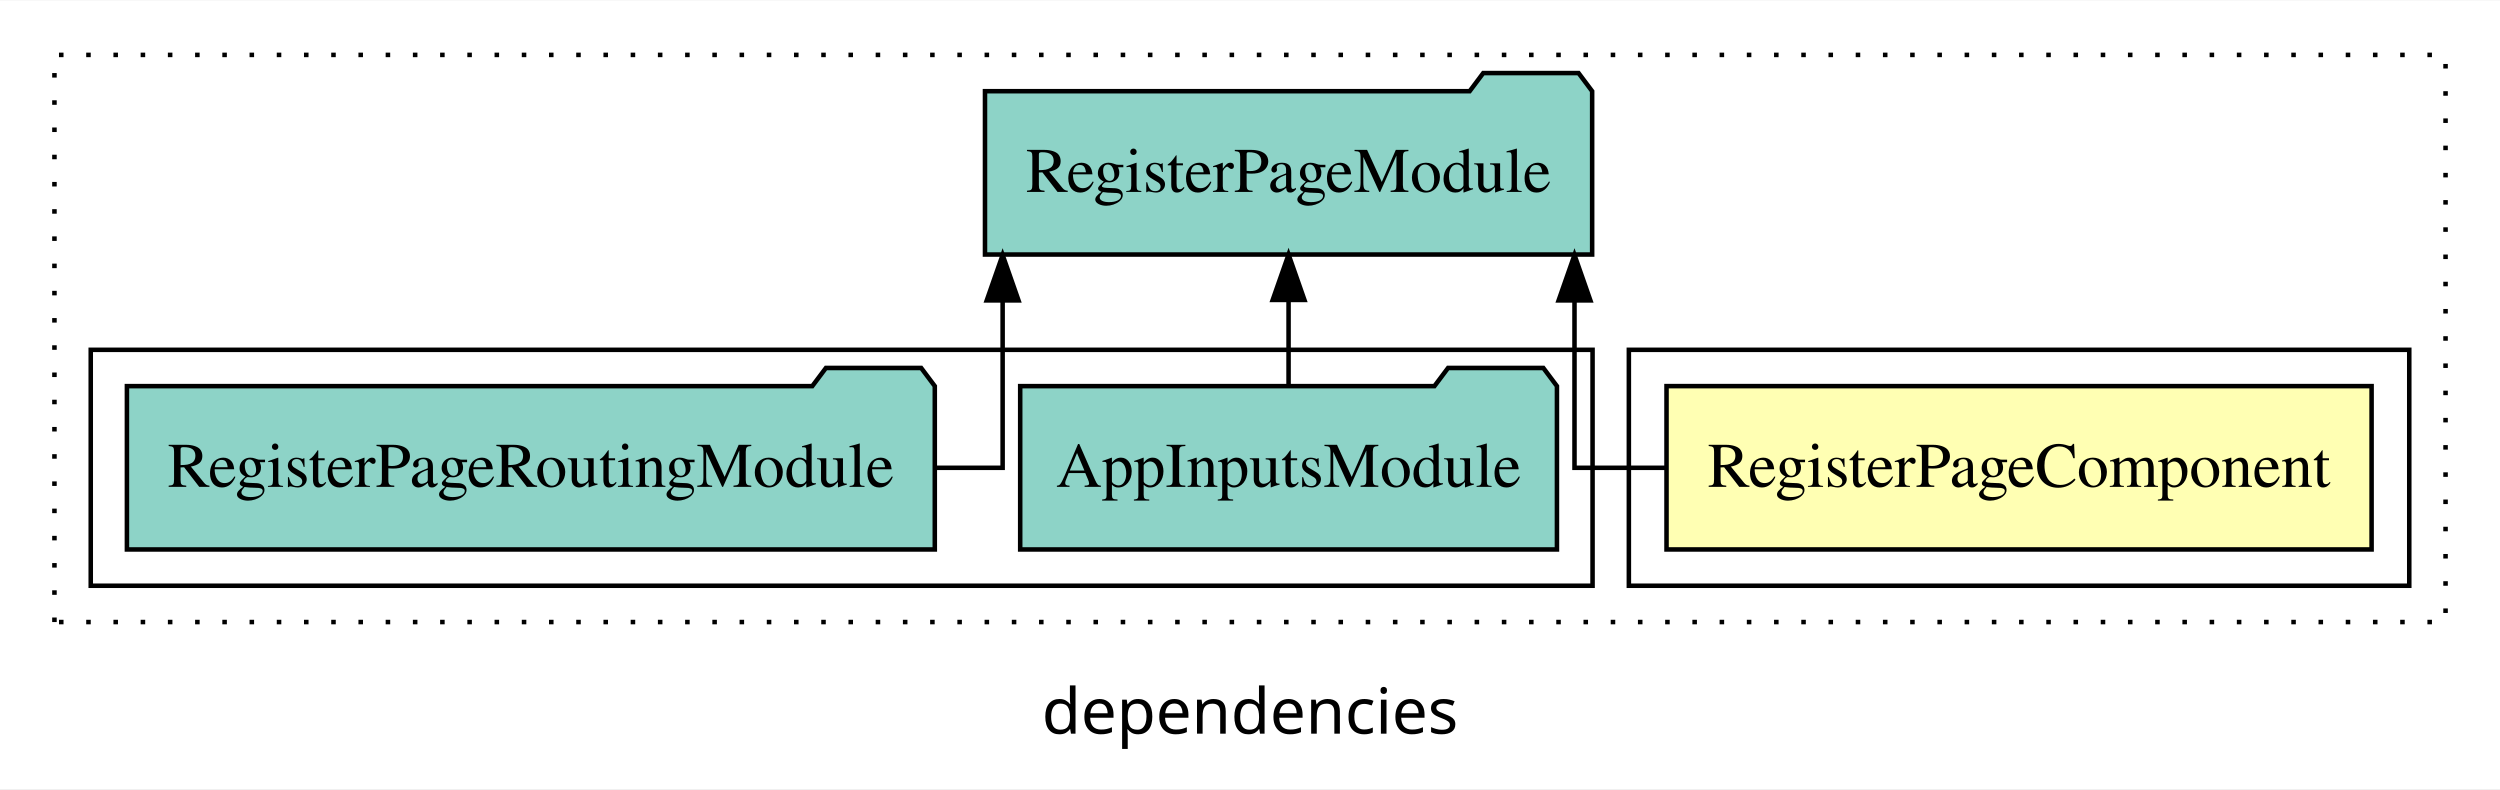
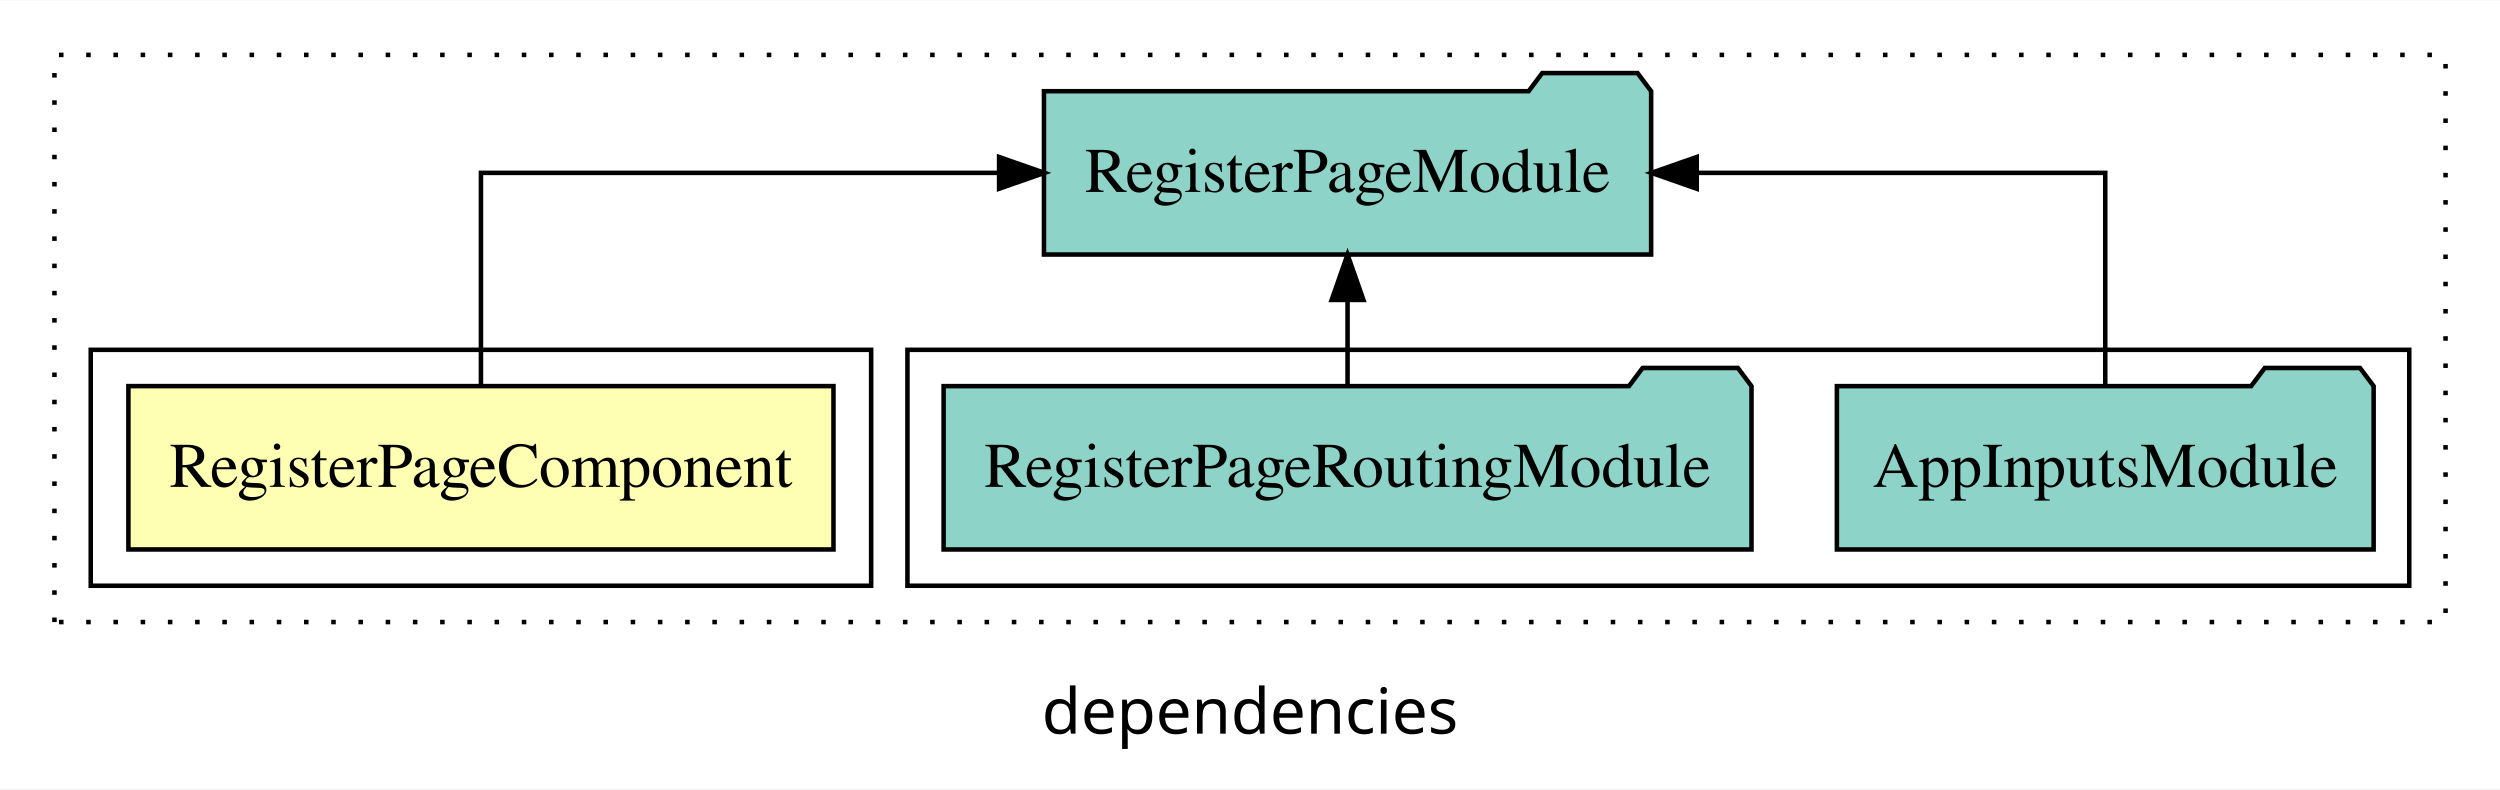
<svg xmlns="http://www.w3.org/2000/svg" width="551pt" height="174pt" viewBox="0.00 0.00 551.00 173.80">
  <g id="graph0" class="graph" transform="scale(1 1) rotate(0) translate(4 169.8)">
    <polygon fill="white" stroke="transparent" points="-4,4 -4,-169.8 547,-169.8 547,4 -4,4" />
    <text text-anchor="middle" x="271.5" y="-8.2" font-family="sans-serif" font-size="14.00">dependencies</text>
    <g id="clust1" class="cluster">
      <polygon fill="none" stroke="black" stroke-dasharray="1,5" points="8,-32.8 8,-157.8 535,-157.8 535,-32.8 8,-32.8" />
    </g>
+     <g id="clust4" class="cluster">
+       <polygon fill="none" stroke="black" points="196,-40.8 196,-92.8 527,-92.8 527,-40.8 196,-40.8" />
+     </g>
    <g id="clust2" class="cluster">
-       <polygon fill="none" stroke="black" points="355,-40.8 355,-92.8 527,-92.8 527,-40.8 355,-40.8" />
-     </g>
-     <g id="clust4" class="cluster">
-       <polygon fill="none" stroke="black" points="16,-40.8 16,-92.8 347,-92.8 347,-40.8 16,-40.8" />
+       <polygon fill="none" stroke="black" points="16,-40.8 16,-92.8 188,-92.8 188,-40.8 16,-40.8" />
    </g>
    <g id="node1" class="node">
-       <polygon fill="#ffffb3" stroke="black" points="518.7,-84.8 363.3,-84.8 363.3,-48.8 518.7,-48.8 518.7,-84.8" />
-       <text text-anchor="middle" x="441" y="-62.6" font-family="Times,serif" font-size="14.00">RegisterPageComponent</text>
+       <polygon fill="#ffffb3" stroke="black" points="179.7,-84.8 24.3,-84.8 24.3,-48.8 179.7,-48.8 179.7,-84.8" />
+       <text text-anchor="middle" x="102" y="-62.6" font-family="Times,serif" font-size="14.00">RegisterPageComponent</text>
    </g>
    <g id="node2" class="node">
-       <polygon fill="#8dd3c7" stroke="black" points="346.91,-149.8 343.91,-153.8 322.91,-153.8 319.91,-149.8 213.09,-149.8 213.09,-113.8 346.91,-113.8 346.91,-149.8" />
-       <text text-anchor="middle" x="280" y="-127.6" font-family="Times,serif" font-size="14.00">RegisterPageModule</text>
+       <polygon fill="#8dd3c7" stroke="black" points="359.91,-149.8 356.91,-153.8 335.91,-153.8 332.91,-149.8 226.09,-149.8 226.09,-113.8 359.91,-113.8 359.91,-149.8" />
+       <text text-anchor="middle" x="293" y="-127.6" font-family="Times,serif" font-size="14.00">RegisterPageModule</text>
    </g>
    <g id="edge1" class="edge">
-       <path fill="none" stroke="black" d="M363.32,-66.8C351.43,-66.8 343.02,-66.8 343.02,-66.8 343.02,-66.8 343.02,-103.69 343.02,-103.69" />
-       <polygon fill="black" stroke="black" points="339.52,-103.69 343.02,-113.69 346.52,-103.69 339.52,-103.69" />
+       <path fill="none" stroke="black" d="M102,-84.91C102,-104.14 102,-131.8 102,-131.8 102,-131.8 216.2,-131.8 216.2,-131.8" />
+       <polygon fill="black" stroke="black" points="216.2,-135.3 226.2,-131.8 216.2,-128.3 216.2,-135.3" />
    </g>
    <g id="node3" class="node">
-       <polygon fill="#8dd3c7" stroke="black" points="339.15,-84.8 336.15,-88.8 315.15,-88.8 312.15,-84.8 220.85,-84.8 220.85,-48.8 339.15,-48.8 339.15,-84.8" />
-       <text text-anchor="middle" x="280" y="-62.6" font-family="Times,serif" font-size="14.00">AppInputsModule</text>
+       <polygon fill="#8dd3c7" stroke="black" points="519.15,-84.8 516.15,-88.8 495.15,-88.8 492.15,-84.8 400.85,-84.8 400.85,-48.8 519.15,-48.8 519.15,-84.8" />
+       <text text-anchor="middle" x="460" y="-62.6" font-family="Times,serif" font-size="14.00">AppInputsModule</text>
    </g>
    <g id="edge2" class="edge">
-       <path fill="none" stroke="black" d="M280,-84.91C280,-84.91 280,-103.79 280,-103.79" />
-       <polygon fill="black" stroke="black" points="276.5,-103.79 280,-113.79 283.5,-103.79 276.5,-103.79" />
+       <path fill="none" stroke="black" d="M460,-84.91C460,-104.14 460,-131.8 460,-131.8 460,-131.8 369.96,-131.8 369.96,-131.8" />
+       <polygon fill="black" stroke="black" points="369.96,-128.3 359.96,-131.8 369.96,-135.3 369.96,-128.3" />
    </g>
    <g id="node4" class="node">
-       <polygon fill="#8dd3c7" stroke="black" points="202.03,-84.8 199.03,-88.8 178.03,-88.8 175.03,-84.8 23.97,-84.8 23.97,-48.8 202.03,-48.8 202.03,-84.8" />
-       <text text-anchor="middle" x="113" y="-62.6" font-family="Times,serif" font-size="14.00">RegisterPageRoutingModule</text>
+       <polygon fill="#8dd3c7" stroke="black" points="382.03,-84.8 379.03,-88.8 358.03,-88.8 355.03,-84.8 203.97,-84.8 203.97,-48.8 382.03,-48.8 382.03,-84.8" />
+       <text text-anchor="middle" x="293" y="-62.6" font-family="Times,serif" font-size="14.00">RegisterPageRoutingModule</text>
    </g>
    <g id="edge3" class="edge">
-       <path fill="none" stroke="black" d="M202.09,-66.8C211.08,-66.8 216.98,-66.8 216.98,-66.8 216.98,-66.8 216.98,-103.69 216.98,-103.69" />
-       <polygon fill="black" stroke="black" points="213.48,-103.69 216.98,-113.69 220.48,-103.69 213.48,-103.69" />
+       <path fill="none" stroke="black" d="M293,-84.91C293,-84.91 293,-103.79 293,-103.79" />
+       <polygon fill="black" stroke="black" points="289.5,-103.79 293,-113.79 296.5,-103.79 289.5,-103.79" />
    </g>
  </g>
</svg>
